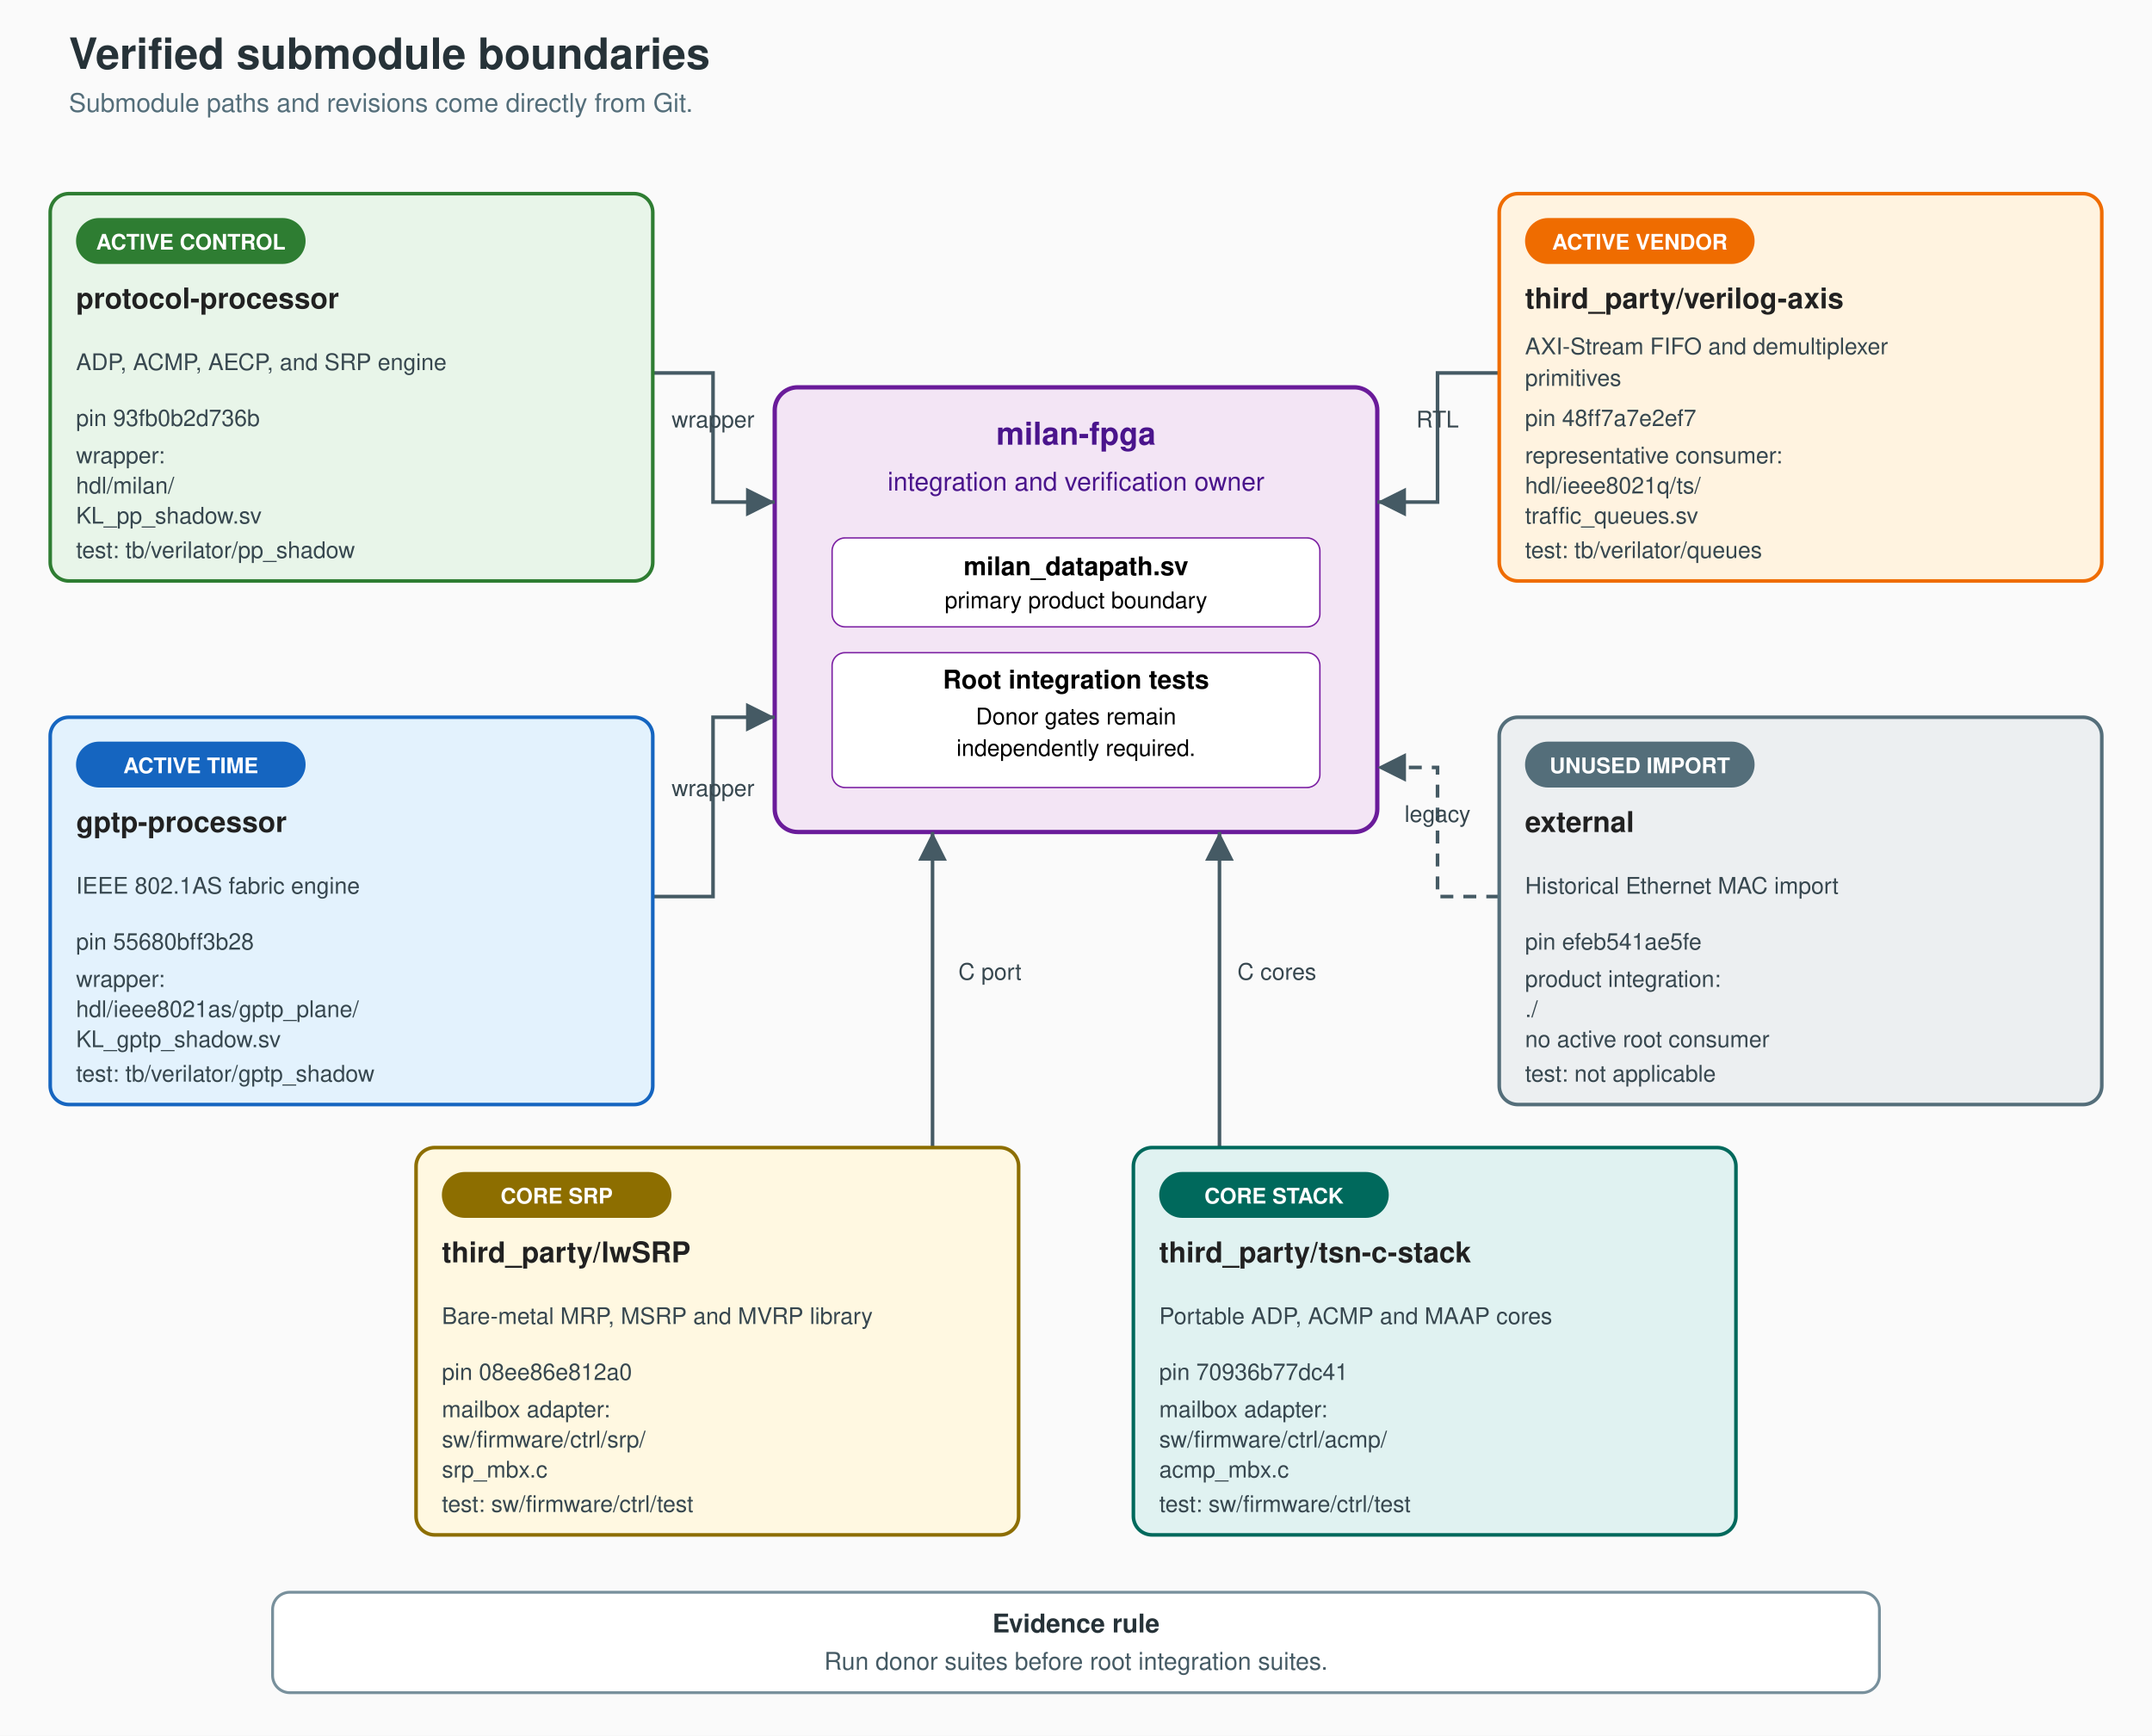
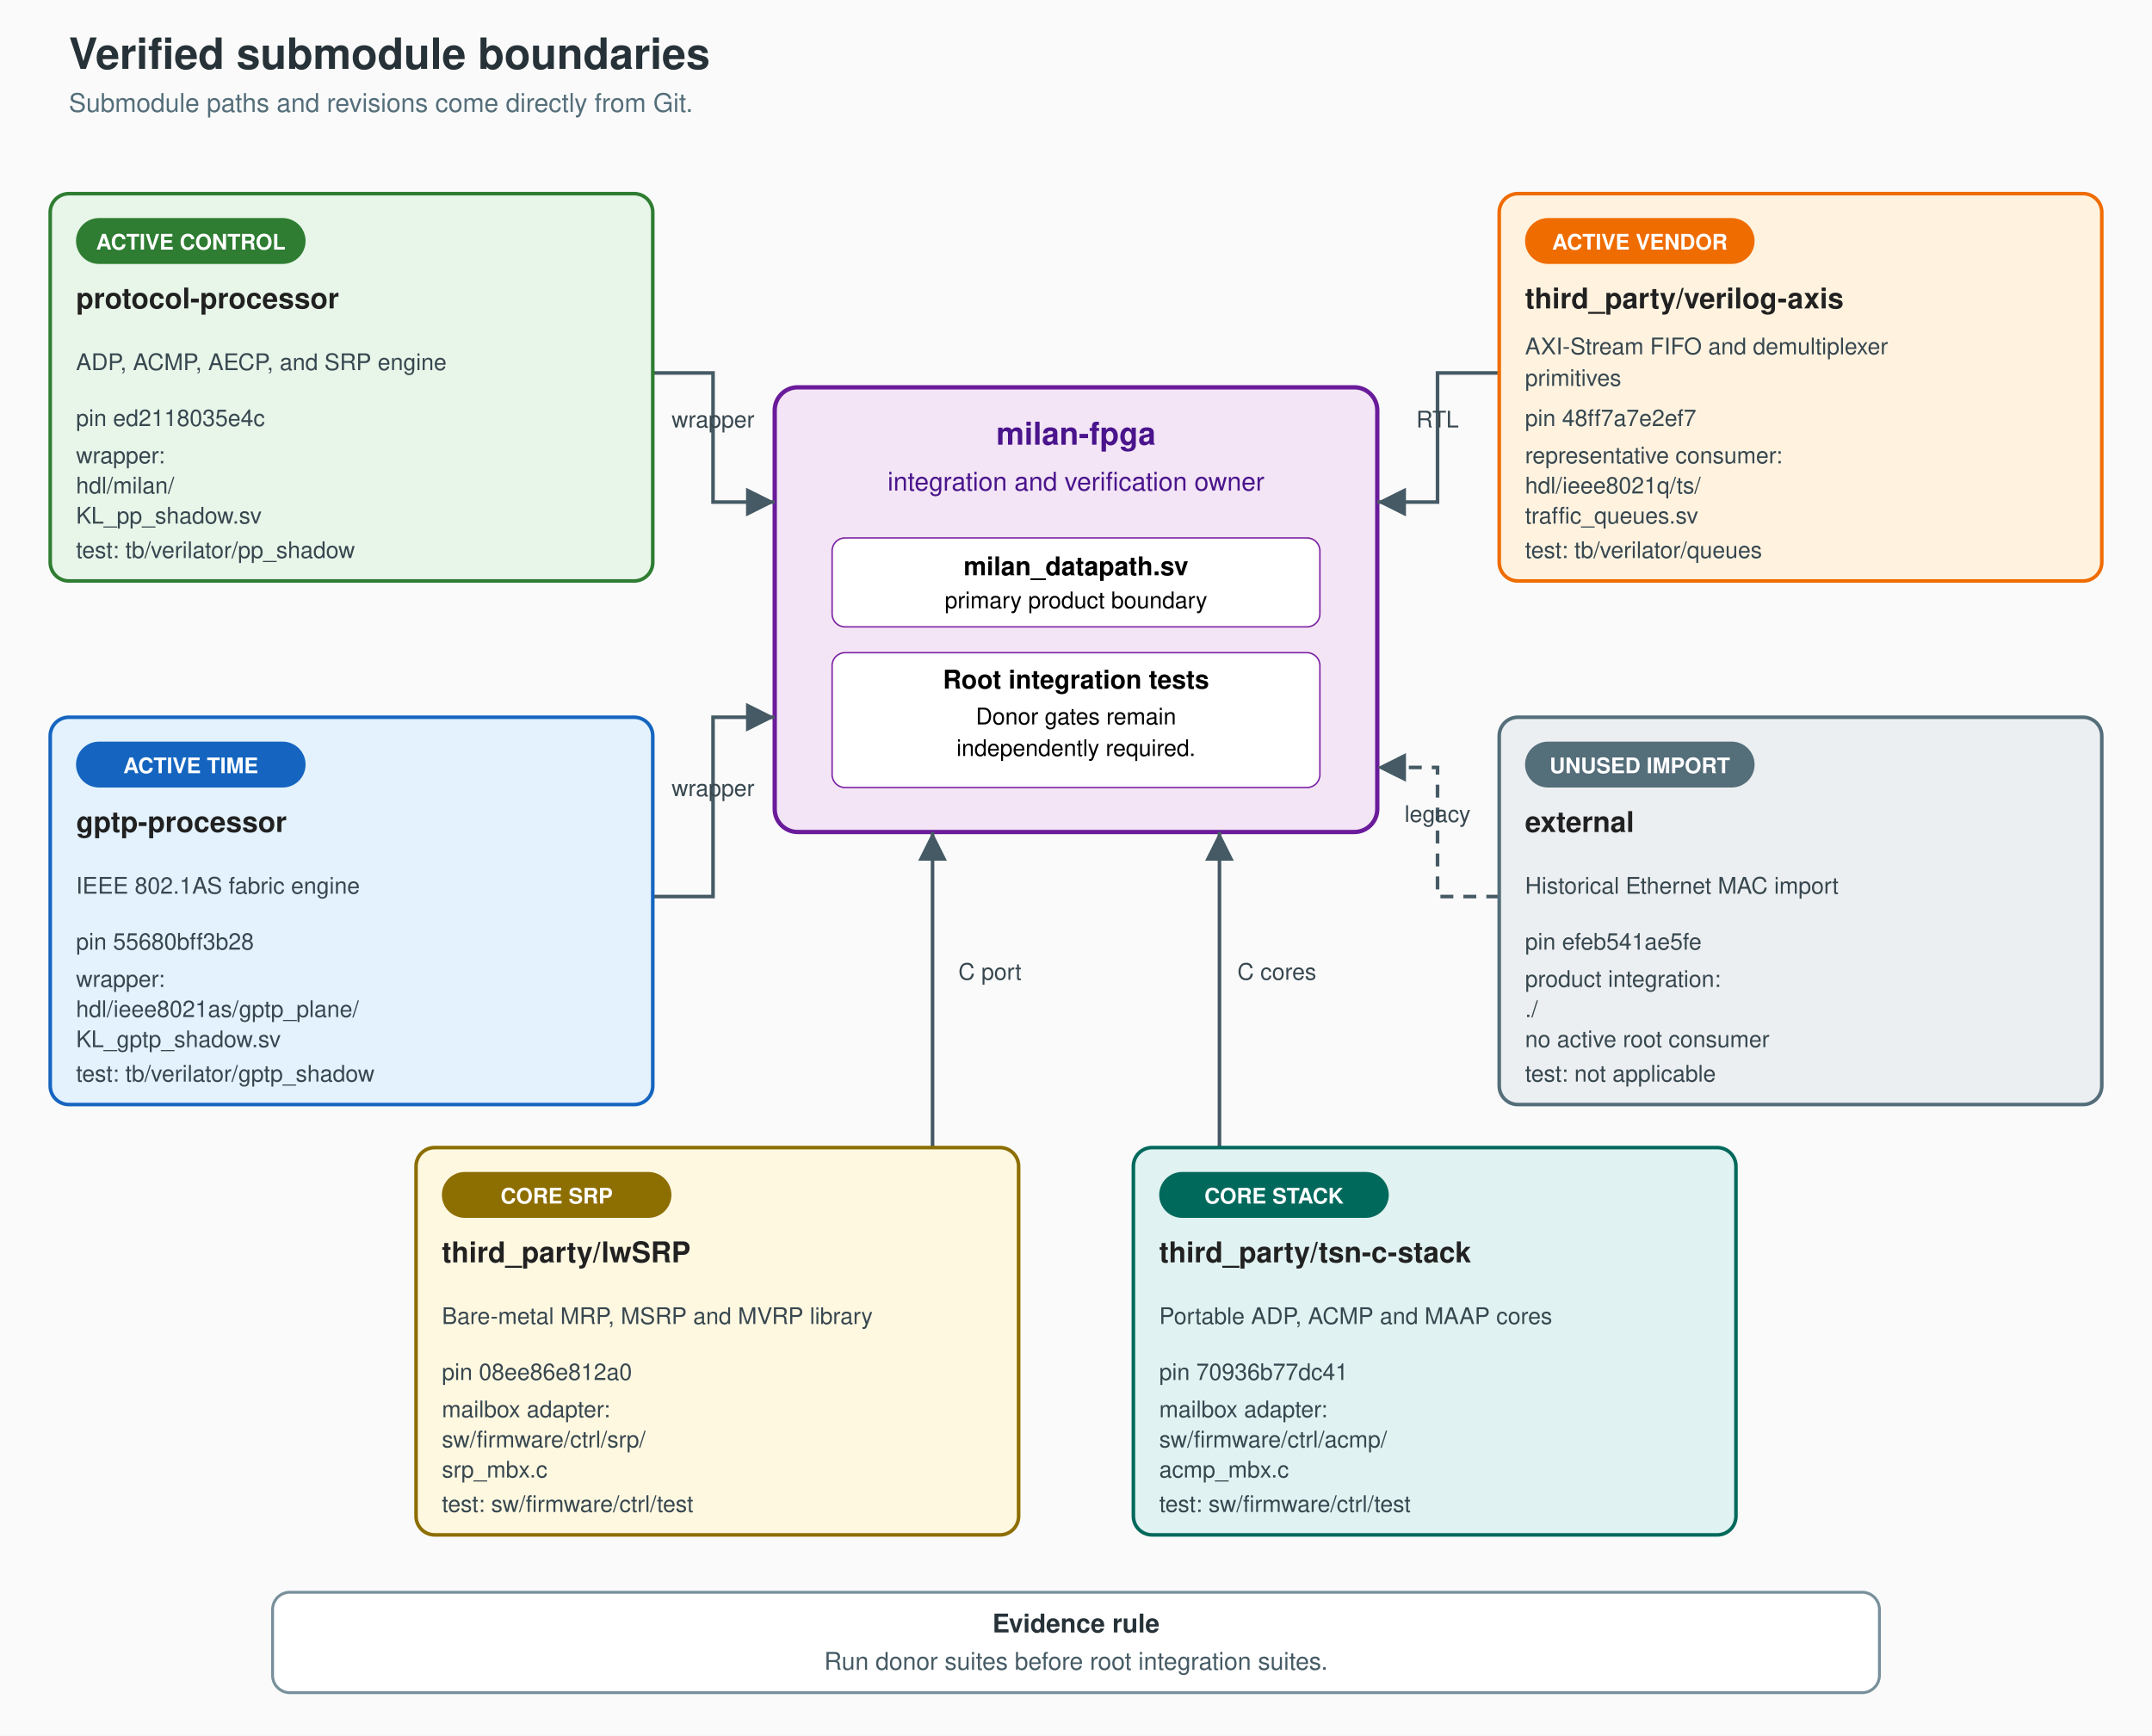
<svg xmlns="http://www.w3.org/2000/svg" width="1500" height="1210" viewBox="0 0 1500 1210" font-family="Helvetica,Arial,sans-serif">
  <rect width="1500" height="1210" fill="#FAFAFA" />
  <defs>
    <marker id="arrow" markerWidth="12" markerHeight="12" refX="8" refY="4" orient="auto">
      <path d="M0,0 L8,4 L0,8 Z" fill="#455A64" />
    </marker>
  </defs>
  <text x="48" y="48" font-size="30" font-weight="bold" fill="#263238">Verified submodule boundaries</text>
  <text x="48" y="78" font-size="18" fill="#546E7A">Submodule paths and revisions come directly from Git.</text>
  <rect x="540" y="270" width="420" height="310" rx="16" fill="#F3E5F5" stroke="#6A1B9A" stroke-width="3" />
  <text x="750" y="310" text-anchor="middle" font-size="22" font-weight="bold" fill="#4A148C">milan-fpga</text>
  <text x="750" y="342" text-anchor="middle" font-size="18" fill="#4A148C">integration and verification owner</text>
  <rect x="580" y="375" width="340" height="62" rx="9" fill="#FFFFFF" stroke="#7B1FA2" />
  <text x="750" y="401" text-anchor="middle" font-size="18" font-weight="bold">milan_datapath.sv</text>
  <text x="750" y="424" text-anchor="middle" font-size="16">primary product boundary</text>
  <rect x="580" y="455" width="340" height="94" rx="9" fill="#FFFFFF" stroke="#7B1FA2" />
  <text x="750" y="480" text-anchor="middle" font-size="18" font-weight="bold">Root integration tests</text>
  <text x="750" y="505" text-anchor="middle" font-size="16">Donor gates remain</text>
  <text x="750" y="527" text-anchor="middle" font-size="16">independently required.</text>
  <path d="M455,260 L497,260 L497,350 L540,350" fill="none" stroke="#455A64" stroke-width="2.5" marker-end="url(#arrow)" />
  <text x="497" y="298" text-anchor="middle" font-size="16" fill="#37474F">wrapper</text>
  <path d="M455,625 L497,625 L497,500 L540,500" fill="none" stroke="#455A64" stroke-width="2.5" marker-end="url(#arrow)" />
  <text x="497" y="555" text-anchor="middle" font-size="16" fill="#37474F">wrapper</text>
  <path d="M1045,260 L1002,260 L1002,350 L960,350" fill="none" stroke="#455A64" stroke-width="2.5" marker-end="url(#arrow)" />
  <text x="1002" y="298" text-anchor="middle" font-size="16" fill="#37474F">RTL</text>
  <path d="M1045,625 L1002,625 L1002,535 L960,535" fill="none" stroke="#455A64" stroke-width="2.5" marker-end="url(#arrow)" stroke-dasharray="9,7" />
  <text x="1002" y="573" text-anchor="middle" font-size="16" fill="#37474F">legacy</text>
  <path d="M650,800 L650,800 L650,580 L650,580" fill="none" stroke="#455A64" stroke-width="2.5" marker-end="url(#arrow)" />
  <text x="690" y="683" text-anchor="middle" font-size="16" fill="#37474F">C port</text>
  <path d="M850,800 L850,800 L850,580 L850,580" fill="none" stroke="#455A64" stroke-width="2.5" marker-end="url(#arrow)" />
  <text x="890" y="683" text-anchor="middle" font-size="16" fill="#37474F">C cores</text>
  <rect x="35" y="135" width="420" height="270" rx="13" fill="#E8F5E9" stroke="#2E7D32" stroke-width="2.5" />
  <rect x="53" y="152" width="160" height="32" rx="16" fill="#2E7D32" />
  <text x="133" y="174" text-anchor="middle" font-size="15" font-weight="bold" fill="#FFFFFF">ACTIVE CONTROL</text>
  <text x="53" y="215" font-size="20" font-weight="bold" fill="#212121">protocol-processor</text>
  <text x="53" y="258" font-size="16" fill="#37474F">ADP, ACMP, AECP, and SRP engine</text>
-   <text x="53" y="297" font-size="16" fill="#37474F">pin 93fb0b2d736b</text>
+   <text x="53" y="297" font-size="16" fill="#37474F">pin ed2118035e4c</text>
  <text x="53" y="323" font-size="16" fill="#37474F">wrapper:</text>
  <text x="53" y="344" font-size="16" fill="#37474F">hdl/milan/</text>
  <text x="53" y="365" font-size="16" fill="#37474F">KL_pp_shadow.sv</text>
  <text x="53" y="389" font-size="16" fill="#37474F">test: tb/verilator/pp_shadow</text>
  <rect x="35" y="500" width="420" height="270" rx="13" fill="#E3F2FD" stroke="#1565C0" stroke-width="2.5" />
  <rect x="53" y="517" width="160" height="32" rx="16" fill="#1565C0" />
  <text x="133" y="539" text-anchor="middle" font-size="15" font-weight="bold" fill="#FFFFFF">ACTIVE TIME</text>
  <text x="53" y="580" font-size="20" font-weight="bold" fill="#212121">gptp-processor</text>
  <text x="53" y="623" font-size="16" fill="#37474F">IEEE 802.1AS fabric engine</text>
  <text x="53" y="662" font-size="16" fill="#37474F">pin 55680bff3b28</text>
  <text x="53" y="688" font-size="16" fill="#37474F">wrapper:</text>
  <text x="53" y="709" font-size="16" fill="#37474F">hdl/ieee8021as/gptp_plane/</text>
  <text x="53" y="730" font-size="16" fill="#37474F">KL_gptp_shadow.sv</text>
  <text x="53" y="754" font-size="16" fill="#37474F">test: tb/verilator/gptp_shadow</text>
  <rect x="1045" y="135" width="420" height="270" rx="13" fill="#FFF3E0" stroke="#EF6C00" stroke-width="2.5" />
  <rect x="1063" y="152" width="160" height="32" rx="16" fill="#EF6C00" />
  <text x="1143" y="174" text-anchor="middle" font-size="15" font-weight="bold" fill="#FFFFFF">ACTIVE VENDOR</text>
  <text x="1063" y="215" font-size="20" font-weight="bold" fill="#212121">third_party/verilog-axis</text>
  <text x="1063" y="247" font-size="16" fill="#37474F">AXI-Stream FIFO and demultiplexer</text>
  <text x="1063" y="269" font-size="16" fill="#37474F">primitives</text>
  <text x="1063" y="297" font-size="16" fill="#37474F">pin 48ff7a7e2ef7</text>
  <text x="1063" y="323" font-size="16" fill="#37474F">representative consumer:</text>
  <text x="1063" y="344" font-size="16" fill="#37474F">hdl/ieee8021q/ts/</text>
  <text x="1063" y="365" font-size="16" fill="#37474F">traffic_queues.sv</text>
  <text x="1063" y="389" font-size="16" fill="#37474F">test: tb/verilator/queues</text>
  <rect x="1045" y="500" width="420" height="270" rx="13" fill="#ECEFF1" stroke="#546E7A" stroke-width="2.5" />
  <rect x="1063" y="517" width="160" height="32" rx="16" fill="#546E7A" />
  <text x="1143" y="539" text-anchor="middle" font-size="15" font-weight="bold" fill="#FFFFFF">UNUSED IMPORT</text>
  <text x="1063" y="580" font-size="20" font-weight="bold" fill="#212121">external</text>
  <text x="1063" y="623" font-size="16" fill="#37474F">Historical Ethernet MAC import</text>
  <text x="1063" y="662" font-size="16" fill="#37474F">pin efeb541ae5fe</text>
  <text x="1063" y="688" font-size="16" fill="#37474F">product integration:</text>
  <text x="1063" y="709" font-size="16" fill="#37474F">./</text>
  <text x="1063" y="730" font-size="16" fill="#37474F">no active root consumer</text>
  <text x="1063" y="754" font-size="16" fill="#37474F">test: not applicable</text>
  <rect x="290" y="800" width="420" height="270" rx="13" fill="#FFF8E1" stroke="#8D6E00" stroke-width="2.5" />
  <rect x="308" y="817" width="160" height="32" rx="16" fill="#8D6E00" />
  <text x="388" y="839" text-anchor="middle" font-size="15" font-weight="bold" fill="#FFFFFF">CORE SRP</text>
  <text x="308" y="880" font-size="20" font-weight="bold" fill="#212121">third_party/lwSRP</text>
  <text x="308" y="923" font-size="16" fill="#37474F">Bare-metal MRP, MSRP and MVRP library</text>
  <text x="308" y="962" font-size="16" fill="#37474F">pin 08ee86e812a0</text>
  <text x="308" y="988" font-size="16" fill="#37474F">mailbox adapter:</text>
  <text x="308" y="1009" font-size="16" fill="#37474F">sw/firmware/ctrl/srp/</text>
  <text x="308" y="1030" font-size="16" fill="#37474F">srp_mbx.c</text>
  <text x="308" y="1054" font-size="16" fill="#37474F">test: sw/firmware/ctrl/test</text>
  <rect x="790" y="800" width="420" height="270" rx="13" fill="#E0F2F1" stroke="#00695C" stroke-width="2.5" />
  <rect x="808" y="817" width="160" height="32" rx="16" fill="#00695C" />
  <text x="888" y="839" text-anchor="middle" font-size="15" font-weight="bold" fill="#FFFFFF">CORE STACK</text>
  <text x="808" y="880" font-size="20" font-weight="bold" fill="#212121">third_party/tsn-c-stack</text>
  <text x="808" y="923" font-size="16" fill="#37474F">Portable ADP, ACMP and MAAP cores</text>
  <text x="808" y="962" font-size="16" fill="#37474F">pin 70936b77dc41</text>
  <text x="808" y="988" font-size="16" fill="#37474F">mailbox adapter:</text>
  <text x="808" y="1009" font-size="16" fill="#37474F">sw/firmware/ctrl/acmp/</text>
  <text x="808" y="1030" font-size="16" fill="#37474F">acmp_mbx.c</text>
  <text x="808" y="1054" font-size="16" fill="#37474F">test: sw/firmware/ctrl/test</text>
  <rect x="190" y="1110" width="1120" height="70" rx="12" fill="#FFFFFF" stroke="#78909C" stroke-width="2" />
  <text x="750" y="1138" text-anchor="middle" font-size="18" font-weight="bold" fill="#263238">Evidence rule</text>
  <text x="750" y="1164" text-anchor="middle" font-size="17" fill="#455A64">Run donor suites before root integration suites.</text>
</svg>
